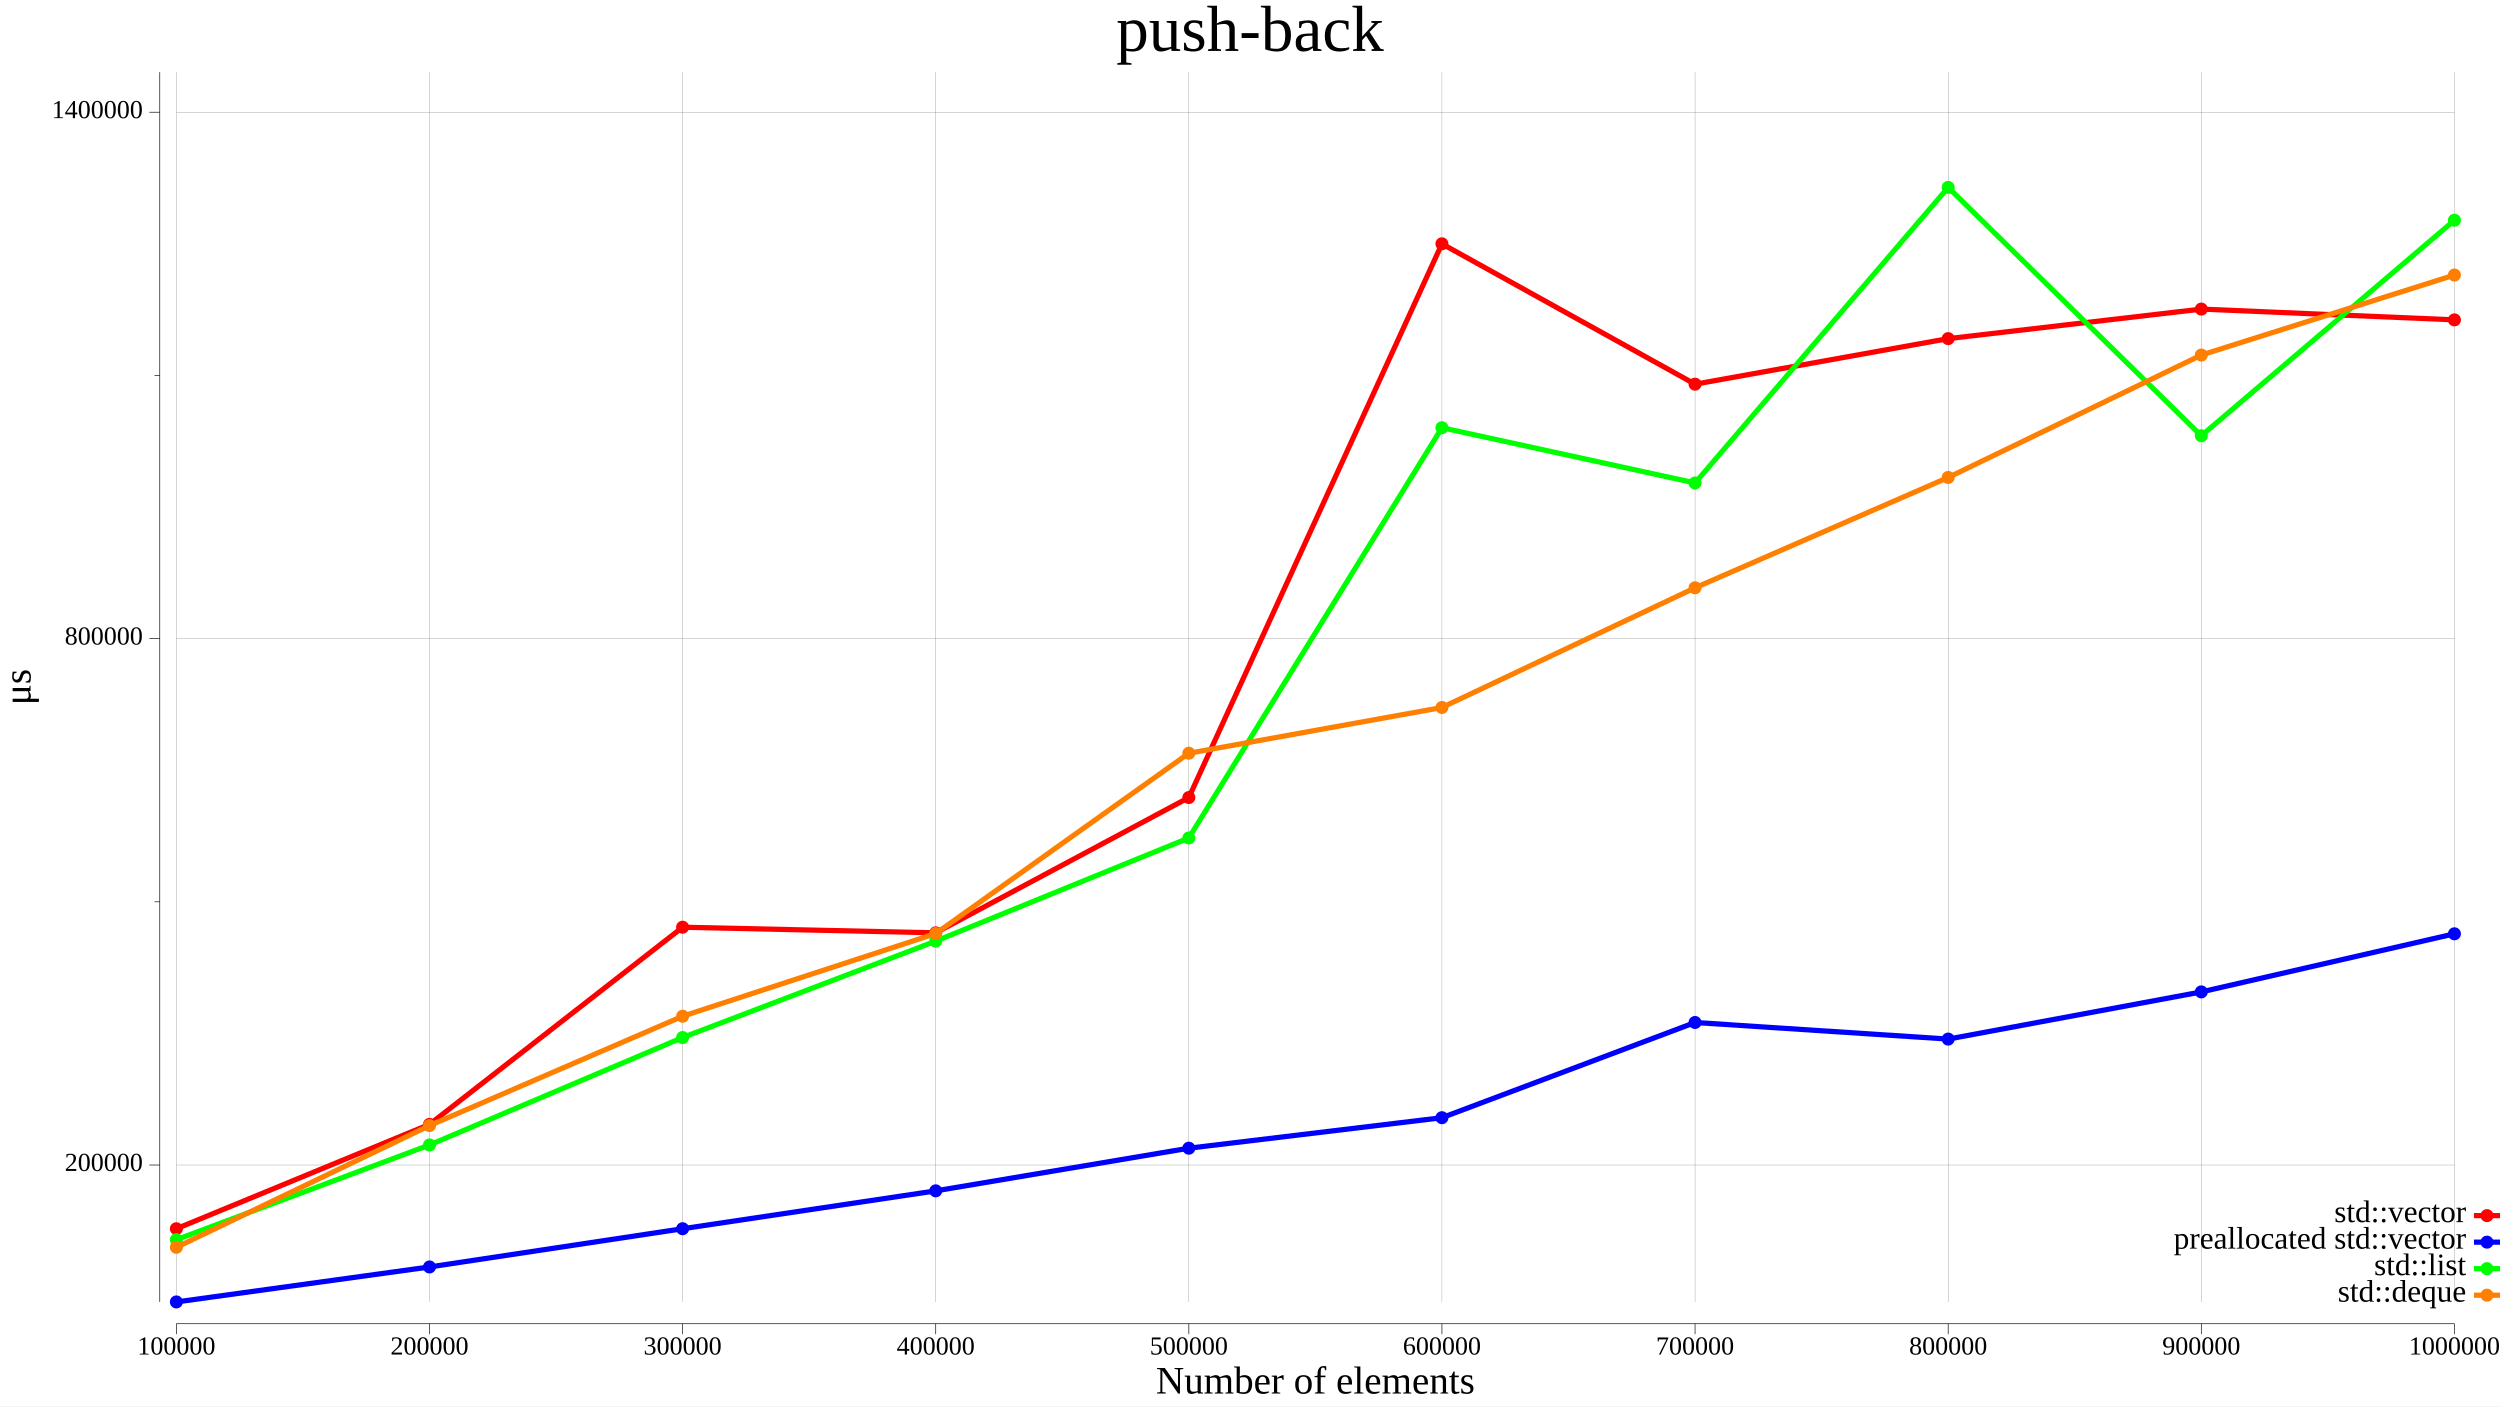
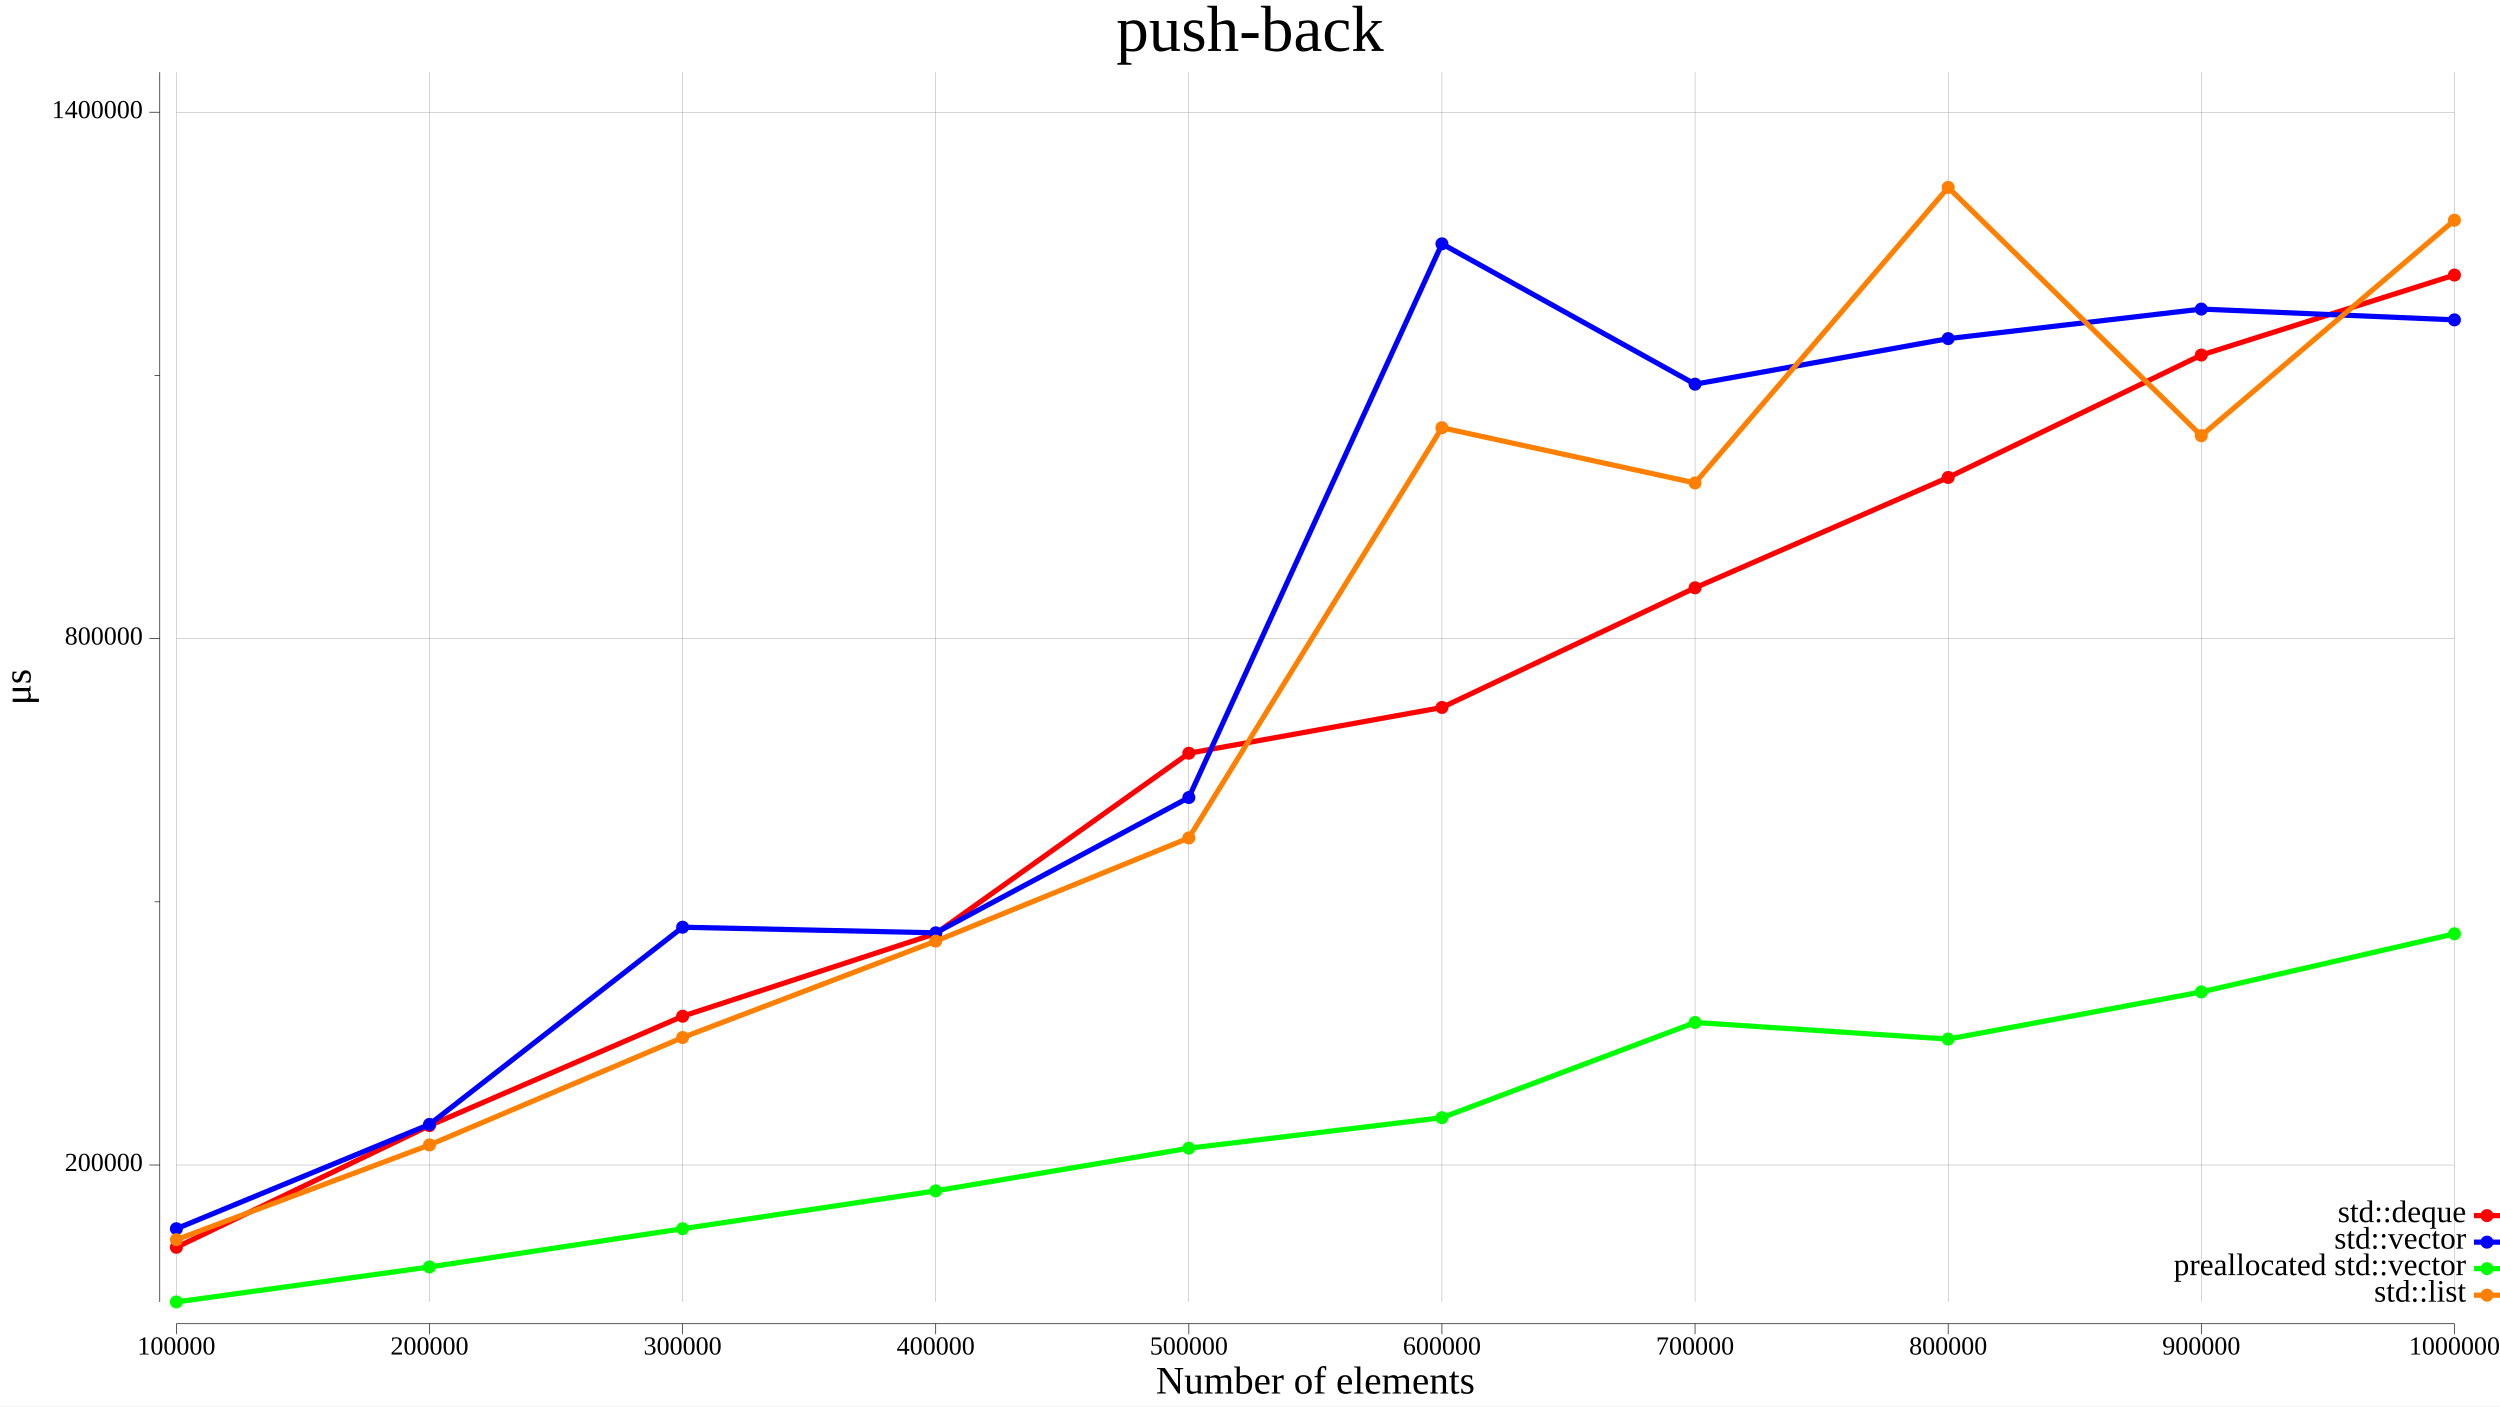
<svg xmlns="http://www.w3.org/2000/svg" width="1920pt" height="1080pt" viewBox="0 0 1920 1080">
  <g transform="scale(1, -1) translate(0, -1080)">
    <path d="M0,0L1920,0L1920,1080L0,1080Z" style="fill:#FFFFFF" />
    <text x="857.25" y="-1040.9" transform="scale(1, -1)" style="font-family:Liberation Serif;font-variant:normal;font-weight:normal;font-style:normal;font-size:50px">push-back</text>
    <text x="887.77" y="-9.756" transform="scale(1, -1)" style="font-family:Liberation Serif;font-variant:normal;font-weight:normal;font-style:normal;font-size:30px">Number of elements</text>
    <text x="105.46" y="-39.727" transform="scale(1, -1)" style="font-family:Liberation Serif;font-variant:normal;font-weight:normal;font-style:normal;font-size:20px">100000</text>
    <text x="299.86" y="-39.727" transform="scale(1, -1)" style="font-family:Liberation Serif;font-variant:normal;font-weight:normal;font-style:normal;font-size:20px">200000</text>
    <text x="494.25" y="-39.727" transform="scale(1, -1)" style="font-family:Liberation Serif;font-variant:normal;font-weight:normal;font-style:normal;font-size:20px">300000</text>
    <text x="688.64" y="-39.727" transform="scale(1, -1)" style="font-family:Liberation Serif;font-variant:normal;font-weight:normal;font-style:normal;font-size:20px">400000</text>
    <text x="883.03" y="-39.727" transform="scale(1, -1)" style="font-family:Liberation Serif;font-variant:normal;font-weight:normal;font-style:normal;font-size:20px">500000</text>
    <text x="1077.4" y="-39.727" transform="scale(1, -1)" style="font-family:Liberation Serif;font-variant:normal;font-weight:normal;font-style:normal;font-size:20px">600000</text>
    <text x="1271.8" y="-39.727" transform="scale(1, -1)" style="font-family:Liberation Serif;font-variant:normal;font-weight:normal;font-style:normal;font-size:20px">700000</text>
    <text x="1466.2" y="-39.727" transform="scale(1, -1)" style="font-family:Liberation Serif;font-variant:normal;font-weight:normal;font-style:normal;font-size:20px">800000</text>
    <text x="1660.6" y="-39.727" transform="scale(1, -1)" style="font-family:Liberation Serif;font-variant:normal;font-weight:normal;font-style:normal;font-size:20px">900000</text>
    <text x="1850" y="-39.727" transform="scale(1, -1)" style="font-family:Liberation Serif;font-variant:normal;font-weight:normal;font-style:normal;font-size:20px">1000000</text>
    <path d="M135.46,55.371L135.46,63.371" style="fill:none;stroke:#000000;stroke-width:0.5" />
    <path d="M329.86,55.371L329.86,63.371" style="fill:none;stroke:#000000;stroke-width:0.5" />
    <path d="M524.25,55.371L524.25,63.371" style="fill:none;stroke:#000000;stroke-width:0.5" />
    <path d="M718.64,55.371L718.64,63.371" style="fill:none;stroke:#000000;stroke-width:0.5" />
    <path d="M913.03,55.371L913.03,63.371" style="fill:none;stroke:#000000;stroke-width:0.5" />
    <path d="M1107.4,55.371L1107.4,63.371" style="fill:none;stroke:#000000;stroke-width:0.5" />
    <path d="M1301.8,55.371L1301.8,63.371" style="fill:none;stroke:#000000;stroke-width:0.5" />
    <path d="M1496.2,55.371L1496.2,63.371" style="fill:none;stroke:#000000;stroke-width:0.5" />
    <path d="M1690.6,55.371L1690.6,63.371" style="fill:none;stroke:#000000;stroke-width:0.5" />
    <path d="M1885,55.371L1885,63.371" style="fill:none;stroke:#000000;stroke-width:0.5" />
    <path d="M135.46,63.371L1885,63.371" style="fill:none;stroke:#000000;stroke-width:0.5" />
    <g transform="rotate(90)">
      <text x="538.49" y="23.467" transform="scale(1, -1)" style="font-family:Liberation Serif;font-variant:normal;font-weight:normal;font-style:normal;font-size:30px">μs</text>
    </g>
    <text x="49.712" y="-180.7" transform="scale(1, -1)" style="font-family:Liberation Serif;font-variant:normal;font-weight:normal;font-style:normal;font-size:20px">200000</text>
    <text x="49.712" y="-584.97" transform="scale(1, -1)" style="font-family:Liberation Serif;font-variant:normal;font-weight:normal;font-style:normal;font-size:20px">800000</text>
    <text x="39.712" y="-989.25" transform="scale(1, -1)" style="font-family:Liberation Serif;font-variant:normal;font-weight:normal;font-style:normal;font-size:20px">1400000</text>
    <path d="M114.71,185.27L122.71,185.27" style="fill:none;stroke:#000000;stroke-width:0.5" />
    <path d="M114.71,589.54L122.71,589.54" style="fill:none;stroke:#000000;stroke-width:0.5" />
    <path d="M114.71,993.82L122.71,993.82" style="fill:none;stroke:#000000;stroke-width:0.5" />
    <path d="M118.71,387.4L122.71,387.4" style="fill:none;stroke:#000000;stroke-width:0.5" />
    <path d="M118.71,791.68L122.71,791.68" style="fill:none;stroke:#000000;stroke-width:0.5" />
    <path d="M122.71,80.11L122.71,1024.6" style="fill:none;stroke:#000000;stroke-width:0.5" />
    <path d="M135.46,80.11L135.46,1024.6" style="fill:none;stroke:#808080;stroke-width:0.25" />
    <path d="M329.86,80.11L329.86,1024.6" style="fill:none;stroke:#808080;stroke-width:0.25" />
    <path d="M524.25,80.11L524.25,1024.6" style="fill:none;stroke:#808080;stroke-width:0.25" />
    <path d="M718.64,80.11L718.64,1024.6" style="fill:none;stroke:#808080;stroke-width:0.25" />
    <path d="M913.03,80.11L913.03,1024.6" style="fill:none;stroke:#808080;stroke-width:0.25" />
    <path d="M1107.4,80.11L1107.4,1024.6" style="fill:none;stroke:#808080;stroke-width:0.25" />
    <path d="M1301.8,80.11L1301.8,1024.6" style="fill:none;stroke:#808080;stroke-width:0.25" />
    <path d="M1496.2,80.11L1496.2,1024.6" style="fill:none;stroke:#808080;stroke-width:0.25" />
    <path d="M1690.6,80.11L1690.6,1024.6" style="fill:none;stroke:#808080;stroke-width:0.25" />
    <path d="M1885,80.11L1885,1024.6" style="fill:none;stroke:#808080;stroke-width:0.25" />
    <path d="M135.46,185.27L1885,185.27" style="fill:none;stroke:#808080;stroke-width:0.25" />
    <path d="M135.46,589.54L1885,589.54" style="fill:none;stroke:#808080;stroke-width:0.25" />
    <path d="M135.46,993.82L1885,993.82" style="fill:none;stroke:#808080;stroke-width:0.25" />
-     <path d="M135.46,136.34L329.86,216.47L524.25,367.9L718.64,363.59L913.03,467.5L1107.4,892.75L1301.8,784.95L1496.2,819.94L1690.6,842.62L1885,834.34" style="fill:none;stroke:#FF0000;stroke-width:4" />
-     <path d="M140.46,136.34A5,5 0 1 1 130.46,136.34A5,5 0 1 1 140.46,136.34Z" style="fill:#FF0000" />
-     <path d="M334.86,216.47A5,5 0 1 1 324.86,216.47A5,5 0 1 1 334.86,216.47Z" style="fill:#FF0000" />
-     <path d="M529.25,367.9A5,5 0 1 1 519.25,367.9A5,5 0 1 1 529.25,367.9Z" style="fill:#FF0000" />
-     <path d="M723.64,363.59A5,5 0 1 1 713.64,363.59A5,5 0 1 1 723.64,363.59Z" style="fill:#FF0000" />
-     <path d="M918.03,467.5A5,5 0 1 1 908.03,467.5A5,5 0 1 1 918.03,467.5Z" style="fill:#FF0000" />
-     <path d="M1112.4,892.75A5,5 0 1 1 1102.4,892.75A5,5 0 1 1 1112.4,892.75Z" style="fill:#FF0000" />
-     <path d="M1306.8,784.95A5,5 0 1 1 1296.8,784.95A5,5 0 1 1 1306.8,784.95Z" style="fill:#FF0000" />
-     <path d="M1501.2,819.94A5,5 0 1 1 1491.2,819.94A5,5 0 1 1 1501.2,819.94Z" style="fill:#FF0000" />
-     <path d="M1695.6,842.62A5,5 0 1 1 1685.6,842.62A5,5 0 1 1 1695.6,842.62Z" style="fill:#FF0000" />
-     <path d="M1890,834.34A5,5 0 1 1 1880,834.34A5,5 0 1 1 1890,834.34Z" style="fill:#FF0000" />
-     <path d="M135.46,80.11L329.86,106.98L524.25,136.34L718.64,165.43L913.03,198.19L1107.4,221.61L1301.8,294.73L1496.2,281.98L1690.6,318.21L1885,362.84" style="fill:none;stroke:#0000FF;stroke-width:4" />
-     <path d="M140.46,80.11A5,5 0 1 1 130.46,80.11A5,5 0 1 1 140.46,80.11Z" style="fill:#0000FF" />
-     <path d="M334.86,106.98A5,5 0 1 1 324.86,106.98A5,5 0 1 1 334.86,106.98Z" style="fill:#0000FF" />
-     <path d="M529.25,136.34A5,5 0 1 1 519.25,136.34A5,5 0 1 1 529.25,136.34Z" style="fill:#0000FF" />
-     <path d="M723.64,165.43A5,5 0 1 1 713.64,165.43A5,5 0 1 1 723.64,165.43Z" style="fill:#0000FF" />
-     <path d="M918.03,198.19A5,5 0 1 1 908.03,198.19A5,5 0 1 1 918.03,198.19Z" style="fill:#0000FF" />
-     <path d="M1112.4,221.61A5,5 0 1 1 1102.4,221.61A5,5 0 1 1 1112.4,221.61Z" style="fill:#0000FF" />
-     <path d="M1306.8,294.73A5,5 0 1 1 1296.8,294.73A5,5 0 1 1 1306.8,294.73Z" style="fill:#0000FF" />
-     <path d="M1501.2,281.98A5,5 0 1 1 1491.2,281.98A5,5 0 1 1 1501.2,281.98Z" style="fill:#0000FF" />
-     <path d="M1695.6,318.21A5,5 0 1 1 1685.6,318.21A5,5 0 1 1 1695.6,318.21Z" style="fill:#0000FF" />
-     <path d="M1890,362.84A5,5 0 1 1 1880,362.84A5,5 0 1 1 1890,362.84Z" style="fill:#0000FF" />
-     <path d="M135.46,127.92L329.86,200.69L524.25,283.19L718.64,357.23L913.03,436.47L1107.4,751.51L1301.8,709.09L1496.2,936.07L1690.6,745.35L1885,910.87" style="fill:none;stroke:#00FF00;stroke-width:4" />
-     <path d="M140.46,127.92A5,5 0 1 1 130.46,127.92A5,5 0 1 1 140.46,127.92Z" style="fill:#00FF00" />
-     <path d="M334.86,200.69A5,5 0 1 1 324.86,200.69A5,5 0 1 1 334.86,200.69Z" style="fill:#00FF00" />
-     <path d="M529.25,283.19A5,5 0 1 1 519.25,283.19A5,5 0 1 1 529.25,283.19Z" style="fill:#00FF00" />
-     <path d="M723.64,357.23A5,5 0 1 1 713.64,357.23A5,5 0 1 1 723.64,357.23Z" style="fill:#00FF00" />
-     <path d="M918.03,436.47A5,5 0 1 1 908.03,436.47A5,5 0 1 1 918.03,436.47Z" style="fill:#00FF00" />
-     <path d="M1112.4,751.51A5,5 0 1 1 1102.4,751.51A5,5 0 1 1 1112.4,751.51Z" style="fill:#00FF00" />
-     <path d="M1306.8,709.09A5,5 0 1 1 1296.8,709.09A5,5 0 1 1 1306.8,709.09Z" style="fill:#00FF00" />
-     <path d="M1501.2,936.07A5,5 0 1 1 1491.2,936.07A5,5 0 1 1 1501.2,936.07Z" style="fill:#00FF00" />
-     <path d="M1695.6,745.35A5,5 0 1 1 1685.6,745.35A5,5 0 1 1 1695.6,745.35Z" style="fill:#00FF00" />
-     <path d="M1890,910.87A5,5 0 1 1 1880,910.87A5,5 0 1 1 1890,910.87Z" style="fill:#00FF00" />
-     <path d="M135.46,122.07L329.86,215.54L524.25,299.54L718.64,363.05L913.03,501.52L1107.4,536.65L1301.8,628.56L1496.2,713.31L1690.6,807.32L1885,868.77" style="fill:none;stroke:#FF8000;stroke-width:4" />
-     <path d="M140.46,122.07A5,5 0 1 1 130.46,122.07A5,5 0 1 1 140.46,122.07Z" style="fill:#FF8000" />
-     <path d="M334.86,215.54A5,5 0 1 1 324.86,215.54A5,5 0 1 1 334.86,215.54Z" style="fill:#FF8000" />
-     <path d="M529.25,299.54A5,5 0 1 1 519.25,299.54A5,5 0 1 1 529.25,299.54Z" style="fill:#FF8000" />
-     <path d="M723.64,363.05A5,5 0 1 1 713.64,363.05A5,5 0 1 1 723.64,363.05Z" style="fill:#FF8000" />
-     <path d="M918.03,501.52A5,5 0 1 1 908.03,501.52A5,5 0 1 1 918.03,501.52Z" style="fill:#FF8000" />
-     <path d="M1112.4,536.65A5,5 0 1 1 1102.4,536.65A5,5 0 1 1 1112.4,536.65Z" style="fill:#FF8000" />
-     <path d="M1306.8,628.56A5,5 0 1 1 1296.8,628.56A5,5 0 1 1 1306.8,628.56Z" style="fill:#FF8000" />
-     <path d="M1501.2,713.31A5,5 0 1 1 1491.2,713.31A5,5 0 1 1 1501.2,713.31Z" style="fill:#FF8000" />
-     <path d="M1695.6,807.32A5,5 0 1 1 1685.6,807.32A5,5 0 1 1 1695.6,807.32Z" style="fill:#FF8000" />
-     <path d="M1890,868.77A5,5 0 1 1 1880,868.77A5,5 0 1 1 1890,868.77Z" style="fill:#FF8000" />
+     <path d="M135.46,122.07L329.86,215.54L524.25,299.54L718.64,363.05L913.03,501.52L1107.4,536.65L1301.8,628.56L1496.2,713.31L1690.6,807.32L1885,868.77" style="fill:none;stroke:#FF0000;stroke-width:4" />
+     <path d="M140.46,122.07A5,5 0 1 1 130.46,122.07A5,5 0 1 1 140.46,122.07Z" style="fill:#FF0000" />
+     <path d="M334.86,215.54A5,5 0 1 1 324.86,215.54A5,5 0 1 1 334.86,215.54Z" style="fill:#FF0000" />
+     <path d="M529.25,299.54A5,5 0 1 1 519.25,299.54A5,5 0 1 1 529.25,299.54Z" style="fill:#FF0000" />
+     <path d="M723.64,363.05A5,5 0 1 1 713.64,363.05A5,5 0 1 1 723.64,363.05Z" style="fill:#FF0000" />
+     <path d="M918.03,501.52A5,5 0 1 1 908.03,501.52A5,5 0 1 1 918.03,501.52Z" style="fill:#FF0000" />
+     <path d="M1112.4,536.65A5,5 0 1 1 1102.4,536.65A5,5 0 1 1 1112.4,536.65Z" style="fill:#FF0000" />
+     <path d="M1306.8,628.56A5,5 0 1 1 1296.8,628.56A5,5 0 1 1 1306.8,628.56Z" style="fill:#FF0000" />
+     <path d="M1501.2,713.31A5,5 0 1 1 1491.2,713.31A5,5 0 1 1 1501.2,713.31Z" style="fill:#FF0000" />
+     <path d="M1695.6,807.32A5,5 0 1 1 1685.6,807.32A5,5 0 1 1 1695.6,807.32Z" style="fill:#FF0000" />
+     <path d="M1890,868.77A5,5 0 1 1 1880,868.77A5,5 0 1 1 1890,868.77Z" style="fill:#FF0000" />
+     <path d="M135.46,136.34L329.86,216.47L524.25,367.9L718.64,363.59L913.03,467.5L1107.4,892.75L1301.8,784.95L1496.2,819.94L1690.6,842.62L1885,834.34" style="fill:none;stroke:#0000FF;stroke-width:4" />
+     <path d="M140.46,136.34A5,5 0 1 1 130.46,136.34A5,5 0 1 1 140.46,136.34Z" style="fill:#0000FF" />
+     <path d="M334.86,216.47A5,5 0 1 1 324.86,216.47A5,5 0 1 1 334.86,216.47Z" style="fill:#0000FF" />
+     <path d="M529.25,367.9A5,5 0 1 1 519.25,367.9A5,5 0 1 1 529.25,367.9Z" style="fill:#0000FF" />
+     <path d="M723.64,363.59A5,5 0 1 1 713.64,363.59A5,5 0 1 1 723.64,363.59Z" style="fill:#0000FF" />
+     <path d="M918.03,467.5A5,5 0 1 1 908.03,467.5A5,5 0 1 1 918.03,467.5Z" style="fill:#0000FF" />
+     <path d="M1112.4,892.75A5,5 0 1 1 1102.4,892.75A5,5 0 1 1 1112.4,892.75Z" style="fill:#0000FF" />
+     <path d="M1306.8,784.95A5,5 0 1 1 1296.8,784.95A5,5 0 1 1 1306.8,784.95Z" style="fill:#0000FF" />
+     <path d="M1501.2,819.94A5,5 0 1 1 1491.2,819.94A5,5 0 1 1 1501.2,819.94Z" style="fill:#0000FF" />
+     <path d="M1695.6,842.62A5,5 0 1 1 1685.6,842.62A5,5 0 1 1 1695.6,842.62Z" style="fill:#0000FF" />
+     <path d="M1890,834.34A5,5 0 1 1 1880,834.34A5,5 0 1 1 1890,834.34Z" style="fill:#0000FF" />
+     <path d="M135.46,80.11L329.86,106.98L524.25,136.34L718.64,165.43L913.03,198.19L1107.4,221.61L1301.8,294.73L1496.2,281.98L1690.6,318.21L1885,362.84" style="fill:none;stroke:#00FF00;stroke-width:4" />
+     <path d="M140.46,80.11A5,5 0 1 1 130.46,80.11A5,5 0 1 1 140.46,80.11Z" style="fill:#00FF00" />
+     <path d="M334.86,106.98A5,5 0 1 1 324.86,106.98A5,5 0 1 1 334.86,106.98Z" style="fill:#00FF00" />
+     <path d="M529.25,136.34A5,5 0 1 1 519.25,136.34A5,5 0 1 1 529.25,136.34Z" style="fill:#00FF00" />
+     <path d="M723.64,165.43A5,5 0 1 1 713.64,165.43A5,5 0 1 1 723.64,165.43Z" style="fill:#00FF00" />
+     <path d="M918.03,198.19A5,5 0 1 1 908.03,198.19A5,5 0 1 1 918.03,198.19Z" style="fill:#00FF00" />
+     <path d="M1112.4,221.61A5,5 0 1 1 1102.4,221.61A5,5 0 1 1 1112.4,221.61Z" style="fill:#00FF00" />
+     <path d="M1306.8,294.73A5,5 0 1 1 1296.8,294.73A5,5 0 1 1 1306.8,294.73Z" style="fill:#00FF00" />
+     <path d="M1501.2,281.98A5,5 0 1 1 1491.2,281.98A5,5 0 1 1 1501.2,281.98Z" style="fill:#00FF00" />
+     <path d="M1695.6,318.21A5,5 0 1 1 1685.6,318.21A5,5 0 1 1 1695.6,318.21Z" style="fill:#00FF00" />
+     <path d="M1890,362.84A5,5 0 1 1 1880,362.84A5,5 0 1 1 1890,362.84Z" style="fill:#00FF00" />
+     <path d="M135.46,127.92L329.86,200.69L524.25,283.19L718.64,357.23L913.03,436.47L1107.4,751.51L1301.8,709.09L1496.2,936.07L1690.6,745.35L1885,910.87" style="fill:none;stroke:#FF8000;stroke-width:4" />
+     <path d="M140.46,127.92A5,5 0 1 1 130.46,127.92A5,5 0 1 1 140.46,127.92Z" style="fill:#FF8000" />
+     <path d="M334.86,200.69A5,5 0 1 1 324.86,200.69A5,5 0 1 1 334.86,200.69Z" style="fill:#FF8000" />
+     <path d="M529.25,283.19A5,5 0 1 1 519.25,283.19A5,5 0 1 1 529.25,283.19Z" style="fill:#FF8000" />
+     <path d="M723.64,357.23A5,5 0 1 1 713.64,357.23A5,5 0 1 1 723.64,357.23Z" style="fill:#FF8000" />
+     <path d="M918.03,436.47A5,5 0 1 1 908.03,436.47A5,5 0 1 1 918.03,436.47Z" style="fill:#FF8000" />
+     <path d="M1112.4,751.51A5,5 0 1 1 1102.4,751.51A5,5 0 1 1 1112.4,751.51Z" style="fill:#FF8000" />
+     <path d="M1306.8,709.09A5,5 0 1 1 1296.8,709.09A5,5 0 1 1 1306.8,709.09Z" style="fill:#FF8000" />
+     <path d="M1501.2,936.07A5,5 0 1 1 1491.2,936.07A5,5 0 1 1 1501.2,936.07Z" style="fill:#FF8000" />
+     <path d="M1695.6,745.35A5,5 0 1 1 1685.6,745.35A5,5 0 1 1 1695.6,745.35Z" style="fill:#FF8000" />
+     <path d="M1890,910.87A5,5 0 1 1 1880,910.87A5,5 0 1 1 1890,910.87Z" style="fill:#FF8000" />
    <path d="M1900,146.4L1920,146.4" style="fill:none;stroke:#FF0000;stroke-width:4" />
    <path d="M1915,146.4A5,5 0 1 1 1905,146.4A5,5 0 1 1 1915,146.4Z" style="fill:#FF0000" />
-     <text x="1792.7" y="-141.42" transform="scale(1, -1)" style="font-family:Liberation Serif;font-variant:normal;font-weight:normal;font-style:normal;font-size:24px">std::vector</text>
+     <text x="1795.4" y="-141.42" transform="scale(1, -1)" style="font-family:Liberation Serif;font-variant:normal;font-weight:normal;font-style:normal;font-size:24px">std::deque</text>
    <path d="M1900,126.03L1920,126.03" style="fill:none;stroke:#0000FF;stroke-width:4" />
    <path d="M1915,126.03A5,5 0 1 1 1905,126.03A5,5 0 1 1 1915,126.03Z" style="fill:#0000FF" />
-     <text x="1669.4" y="-121.05" transform="scale(1, -1)" style="font-family:Liberation Serif;font-variant:normal;font-weight:normal;font-style:normal;font-size:24px">preallocated std::vector</text>
+     <text x="1792.7" y="-121.05" transform="scale(1, -1)" style="font-family:Liberation Serif;font-variant:normal;font-weight:normal;font-style:normal;font-size:24px">std::vector</text>
    <path d="M1900,105.66L1920,105.66" style="fill:none;stroke:#00FF00;stroke-width:4" />
    <path d="M1915,105.66A5,5 0 1 1 1905,105.66A5,5 0 1 1 1915,105.66Z" style="fill:#00FF00" />
-     <text x="1823.3" y="-100.69" transform="scale(1, -1)" style="font-family:Liberation Serif;font-variant:normal;font-weight:normal;font-style:normal;font-size:24px">std::list</text>
+     <text x="1669.4" y="-100.69" transform="scale(1, -1)" style="font-family:Liberation Serif;font-variant:normal;font-weight:normal;font-style:normal;font-size:24px">preallocated std::vector</text>
    <path d="M1900,85.294L1920,85.294" style="fill:none;stroke:#FF8000;stroke-width:4" />
    <path d="M1915,85.294A5,5 0 1 1 1905,85.294A5,5 0 1 1 1915,85.294Z" style="fill:#FF8000" />
-     <text x="1795.4" y="-80.319" transform="scale(1, -1)" style="font-family:Liberation Serif;font-variant:normal;font-weight:normal;font-style:normal;font-size:24px">std::deque</text>
+     <text x="1823.3" y="-80.319" transform="scale(1, -1)" style="font-family:Liberation Serif;font-variant:normal;font-weight:normal;font-style:normal;font-size:24px">std::list</text>
  </g>
</svg>
